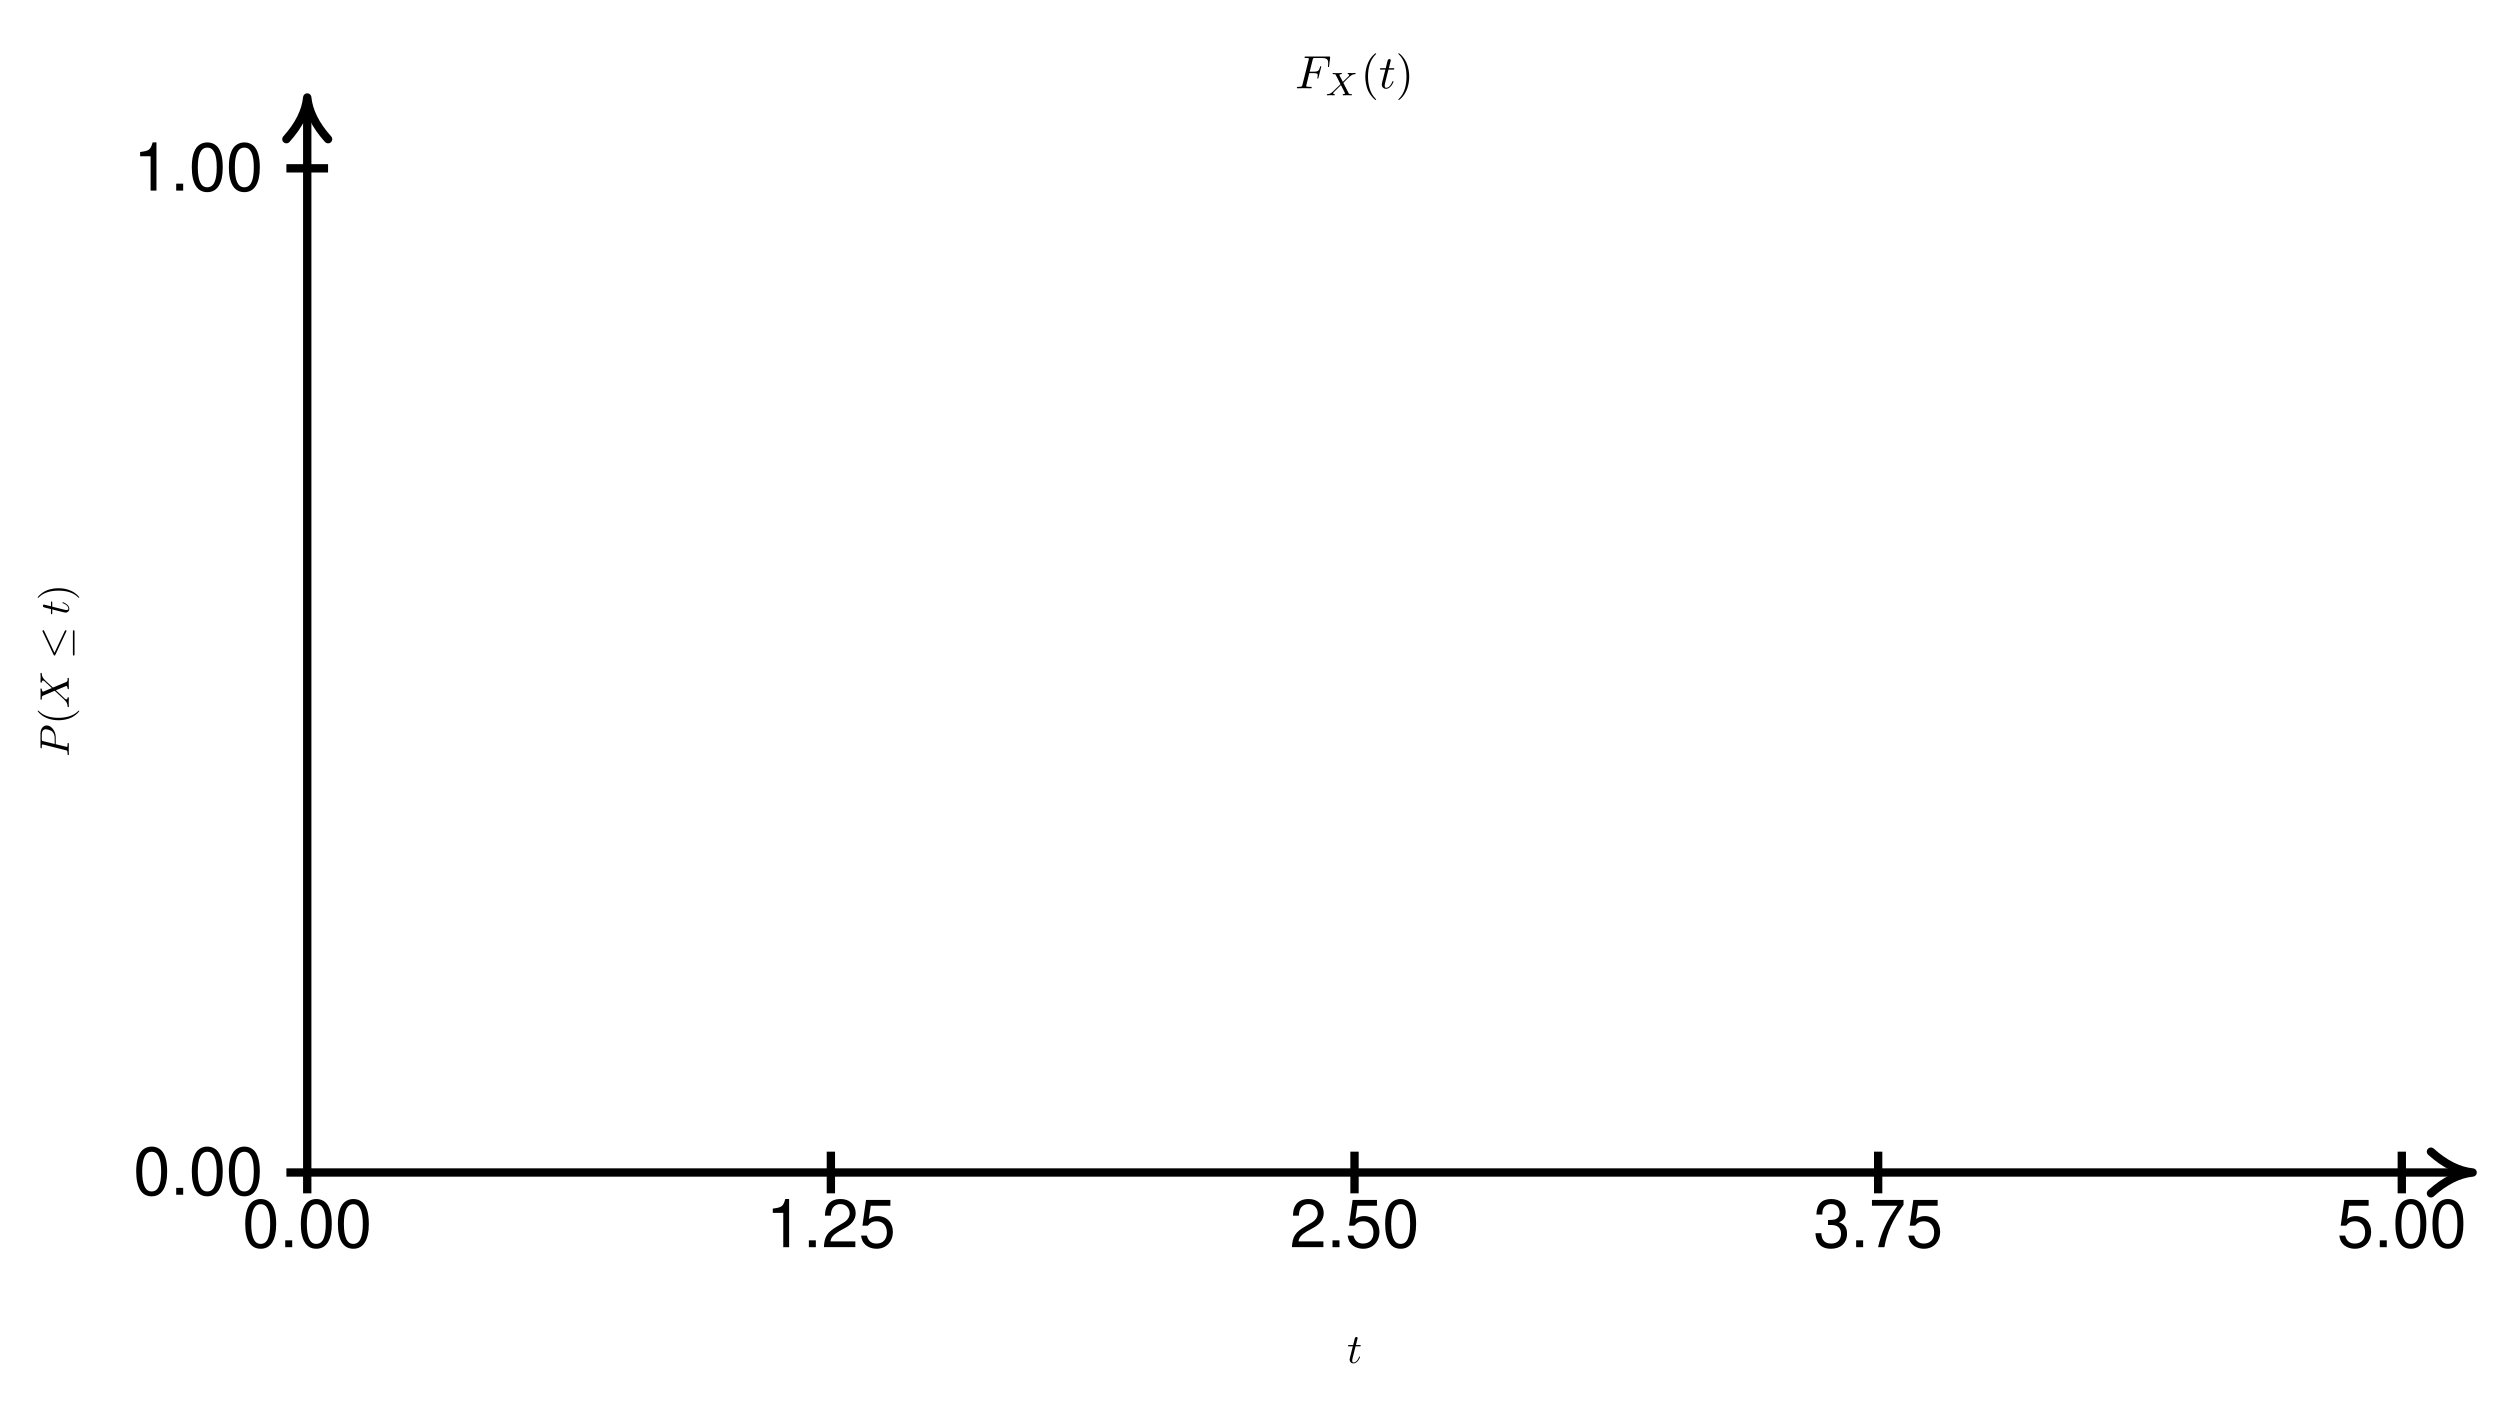
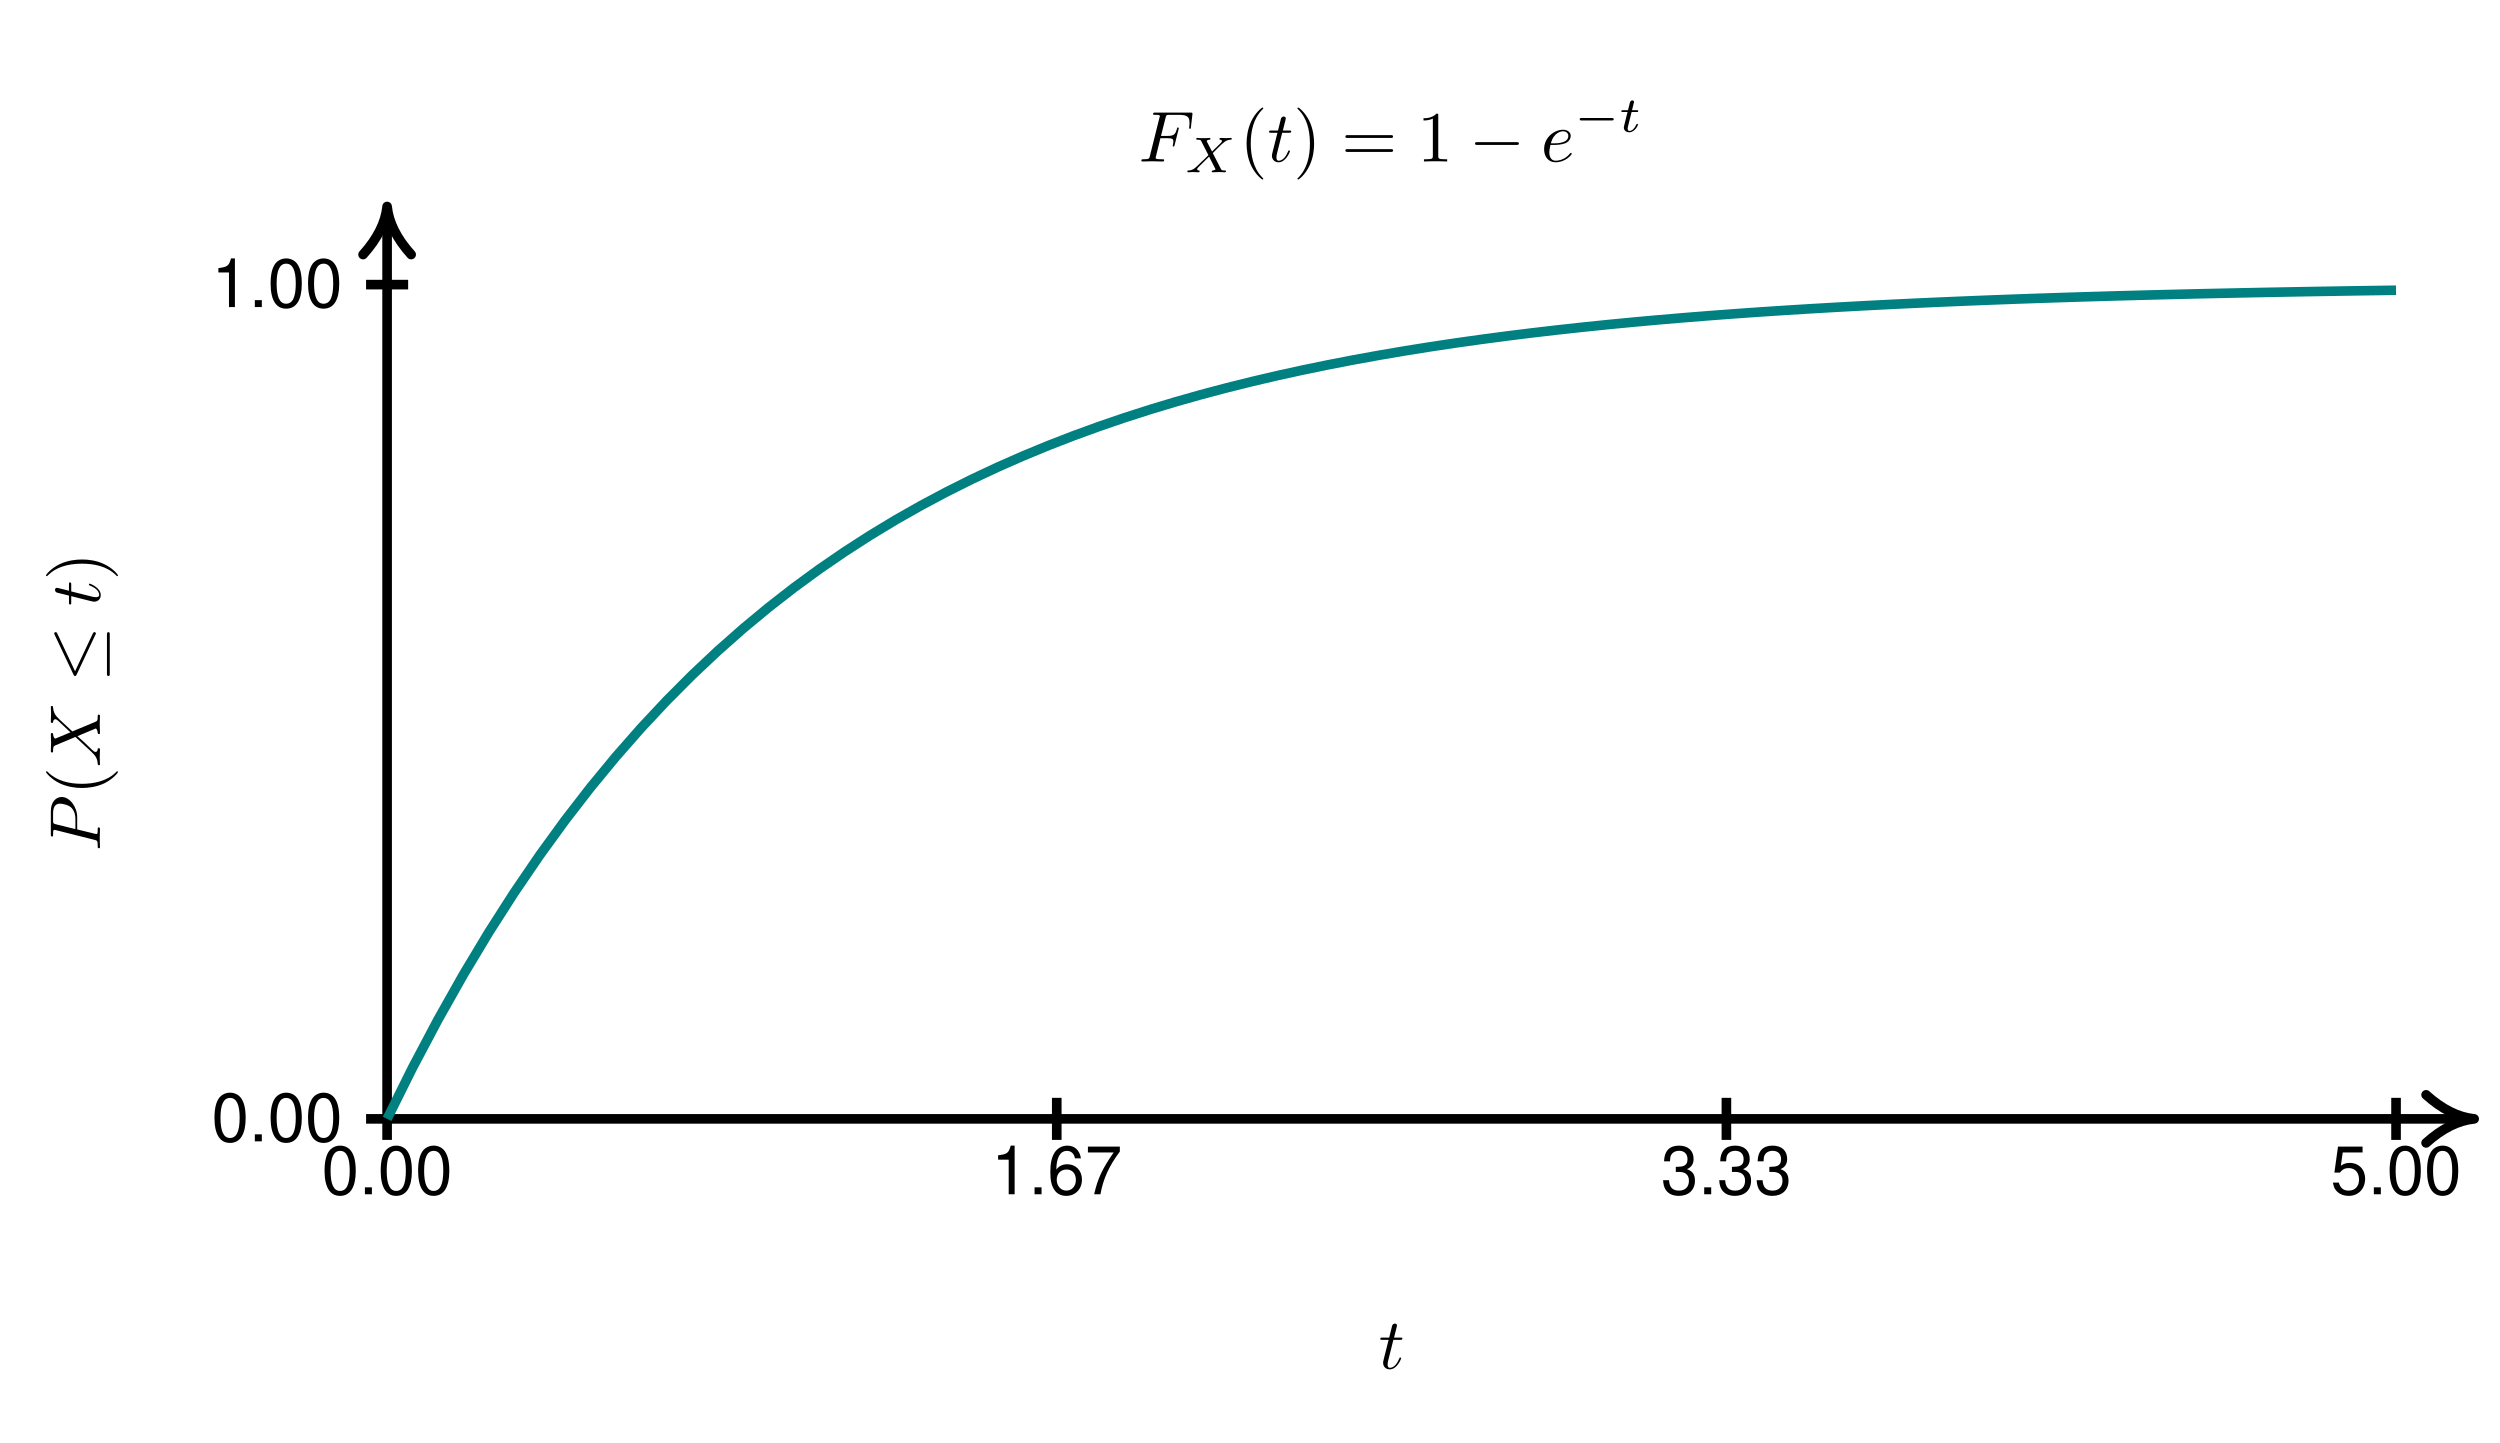
- <svg xmlns="http://www.w3.org/2000/svg" xmlns:xlink="http://www.w3.org/1999/xlink" width="600" height="340" viewBox="0 0 600 340">
+ <svg xmlns="http://www.w3.org/2000/svg" xmlns:xlink="http://www.w3.org/1999/xlink" width="520" height="300" viewBox="0 0 520 300">
  <defs>
    <path id="arrow" d="M-10 -5 Q-5 -0.5 0 0 Q-5 0.5 -10 5" />
  </defs>
-   <line x1="73.736" y1="286.4" x2="73.736" y2="24.4" stroke="black" stroke-width="2" fill="none" opacity="1" />
-   <use xlink:href="#arrow" transform="translate(73.736 23.4) rotate(-90) scale(1 1)" stroke="black" stroke-width="2" stroke-linejoin="round" stroke-linecap="round" fill="none" opacity="1" />
-   <line x1="68.736" y1="281.4" x2="592.432" y2="281.4" stroke="black" stroke-width="2" fill="none" opacity="1" />
-   <use xlink:href="#arrow" transform="translate(593.432 281.4) rotate(0) scale(1 1)" stroke="black" stroke-width="2" stroke-linejoin="round" stroke-linecap="round" fill="none" opacity="1" />
-   <text fill="black" transform="translate(73.736 292) rotate(0)" dominant-baseline="hanging" text-anchor="middle" font-family="Helvetica, Arial, sans-serif" font-size="16">0.00</text>
-   <text fill="black" transform="translate(199.41 292) rotate(0)" dominant-baseline="hanging" text-anchor="middle" font-family="Helvetica, Arial, sans-serif" font-size="16">1.25</text>
-   <line x1="199.41" y1="276.4" x2="199.41" y2="286.4" stroke="black" stroke-width="2" fill="none" opacity="1" />
-   <text fill="black" transform="translate(325.084 292) rotate(0)" dominant-baseline="hanging" text-anchor="middle" font-family="Helvetica, Arial, sans-serif" font-size="16">2.50</text>
-   <line x1="325.084" y1="276.4" x2="325.084" y2="286.4" stroke="black" stroke-width="2" fill="none" opacity="1" />
-   <text fill="black" transform="translate(450.758 292) rotate(0)" dominant-baseline="hanging" text-anchor="middle" font-family="Helvetica, Arial, sans-serif" font-size="16">3.75</text>
-   <line x1="450.758" y1="276.4" x2="450.758" y2="286.4" stroke="black" stroke-width="2" fill="none" opacity="1" />
-   <text fill="black" transform="translate(576.432 292) rotate(0)" dominant-baseline="hanging" text-anchor="middle" font-family="Helvetica, Arial, sans-serif" font-size="16">5.00</text>
-   <line x1="576.432" y1="276.4" x2="576.432" y2="286.4" stroke="black" stroke-width="2" fill="none" opacity="1" />
-   <text fill="black" transform="translate(63.136 281.4) rotate(0)" dominant-baseline="middle" text-anchor="end" font-family="Helvetica, Arial, sans-serif" font-size="16">0.00</text>
-   <text fill="black" transform="translate(63.136 40.4) rotate(0)" dominant-baseline="middle" text-anchor="end" font-family="Helvetica, Arial, sans-serif" font-size="16">1.00</text>
-   <line x1="68.736" y1="40.4" x2="78.736" y2="40.4" stroke="black" stroke-width="2" fill="none" opacity="1" />
-   <g transform="translate(318.304 316.0) rotate(0) scale(1.0)">
+   <line x1="80.519" y1="237.1" x2="80.519" y2="43.95" stroke="black" stroke-width="2" fill="none" opacity="1" />
+   <use xlink:href="#arrow" transform="translate(80.519 42.95) rotate(-90) scale(1 1)" stroke="black" stroke-width="2" stroke-linejoin="round" stroke-linecap="round" fill="none" opacity="1" />
+   <line x1="76.144" y1="232.725" x2="513.628" y2="232.725" stroke="black" stroke-width="2" fill="none" opacity="1" />
+   <use xlink:href="#arrow" transform="translate(514.628 232.725) rotate(0) scale(1 1)" stroke="black" stroke-width="2" stroke-linejoin="round" stroke-linecap="round" fill="none" opacity="1" />
+   <text fill="black" transform="translate(80.519 242) rotate(0)" dominant-baseline="hanging" text-anchor="middle" font-family="Helvetica, Arial, sans-serif" font-size="14">0.00</text>
+   <text fill="black" transform="translate(219.8053 242) rotate(0)" dominant-baseline="hanging" text-anchor="middle" font-family="Helvetica, Arial, sans-serif" font-size="14">1.67</text>
+   <line x1="219.805" y1="228.35" x2="219.805" y2="237.1" stroke="black" stroke-width="2" fill="none" opacity="1" />
+   <text fill="black" transform="translate(359.0917 242) rotate(0)" dominant-baseline="hanging" text-anchor="middle" font-family="Helvetica, Arial, sans-serif" font-size="14">3.33</text>
+   <line x1="359.092" y1="228.35" x2="359.092" y2="237.1" stroke="black" stroke-width="2" fill="none" opacity="1" />
+   <text fill="black" transform="translate(498.378 242) rotate(0)" dominant-baseline="hanging" text-anchor="middle" font-family="Helvetica, Arial, sans-serif" font-size="14">5.00</text>
+   <line x1="498.378" y1="228.35" x2="498.378" y2="237.1" stroke="black" stroke-width="2" fill="none" opacity="1" />
+   <text fill="black" transform="translate(71.244 232.725) rotate(0)" dominant-baseline="middle" text-anchor="end" font-family="Helvetica, Arial, sans-serif" font-size="14">0.00</text>
+   <text fill="black" transform="translate(71.244 59.2) rotate(0)" dominant-baseline="middle" text-anchor="end" font-family="Helvetica, Arial, sans-serif" font-size="14">1.00</text>
+   <line x1="76.144" y1="59.2" x2="84.894" y2="59.2" stroke="black" stroke-width="2" fill="none" opacity="1" />
+   <path d="M80.519 232.725 L85.808 222.083 L91.098 212.093 L96.387 202.716 L101.676 193.914 L106.966 185.652 L112.255 177.897 L117.544 170.617 L122.834 163.784 L128.123 157.37 L133.412 151.349 L138.702 145.698 L143.991 140.393 L149.281 135.413 L154.57 130.739 L159.859 126.352 L165.149 122.233 L170.438 118.368 L175.727 114.739 L181.017 111.333 L186.306 108.135 L191.595 105.134 L196.885 102.317 L202.174 99.673 L207.464 97.19 L212.753 94.861 L218.042 92.673 L223.332 90.621 L228.621 88.694 L233.91 86.885 L239.2 85.187 L244.489 83.593 L249.778 82.097 L255.068 80.693 L260.357 79.375 L265.646 78.137 L270.936 76.976 L276.225 75.886 L281.514 74.862 L286.804 73.902 L292.093 73 L297.382 72.154 L302.672 71.359 L307.961 70.614 L313.251 69.914 L318.54 69.257 L323.829 68.64 L329.119 68.061 L334.408 67.517 L339.697 67.007 L344.987 66.528 L350.276 66.079 L355.565 65.657 L360.855 65.261 L366.144 64.889 L371.433 64.54 L376.723 64.213 L382.012 63.906 L387.302 63.617 L392.591 63.346 L397.88 63.092 L403.17 62.853 L408.459 62.629 L413.748 62.419 L419.038 62.221 L424.327 62.036 L429.616 61.862 L434.906 61.699 L440.195 61.546 L445.485 61.402 L450.774 61.267 L456.063 61.14 L461.353 61.021 L466.642 60.909 L471.931 60.804 L477.221 60.706 L482.51 60.614 L487.799 60.527 L493.089 60.446 L498.378 60.369" stroke="teal" stroke-width="2" fill="none" opacity="1" />
+   <g transform="translate(279.2785 268.0) rotate(0) scale(1.5)">
    <svg width="13.56" height="16.09" viewBox="0 0 13.56 16.09">
      <defs id="eq0_defs1">
        <g id="eq0_g1">
          <g id="eq0_glyph-0-0">
            <path d="M 2.047 -3.984 L 2.984 -3.984 C 3.188 -3.984 3.297 -3.984 3.297 -4.188 C 3.297 -4.297 3.188 -4.297 3.016 -4.297 L 2.141 -4.297 C 2.5 -5.719 2.547 -5.906 2.547 -5.969 C 2.547 -6.141 2.422 -6.234 2.25 -6.234 C 2.219 -6.234 1.938 -6.234 1.859 -5.875 L 1.469 -4.297 L 0.531 -4.297 C 0.328 -4.297 0.234 -4.297 0.234 -4.109 C 0.234 -3.984 0.312 -3.984 0.516 -3.984 L 1.391 -3.984 C 0.672 -1.156 0.625 -0.984 0.625 -0.812 C 0.625 -0.266 1 0.109 1.547 0.109 C 2.562 0.109 3.125 -1.344 3.125 -1.422 C 3.125 -1.531 3.047 -1.531 3.016 -1.531 C 2.922 -1.531 2.906 -1.5 2.859 -1.391 C 2.438 -0.344 1.906 -0.109 1.562 -0.109 C 1.359 -0.109 1.25 -0.234 1.25 -0.562 C 1.25 -0.812 1.281 -0.875 1.312 -1.047 Z M 2.047 -3.984 " id="eq0_path1" />
          </g>
        </g>
      </defs>
      <g fill="rgb(0%, 0%, 0%)" fill-opacity="1" id="eq0_g2">
        <use xlink:href="#eq0_glyph-0-0" x="4.981" y="11.109" id="eq0_use1" />
      </g>
    </svg>
  </g>
-   <g transform="translate(4.075 186.604) rotate(-90) scale(1.0)">
+   <g transform="translate(2.1125 184.5185) rotate(-90) scale(1.5)">
    <svg width="51.408" height="19.925" viewBox="0 0 51.408 19.925">
      <defs id="eq1_defs6">
        <g id="eq1_g6">
          <g id="eq1_glyph-0-0">
            <path d="M 3.016 -3.156 L 4.719 -3.156 C 6.125 -3.156 7.516 -4.188 7.516 -5.297 C 7.516 -6.078 6.859 -6.812 5.547 -6.812 L 2.328 -6.812 C 2.141 -6.812 2.031 -6.812 2.031 -6.625 C 2.031 -6.5 2.109 -6.5 2.312 -6.5 C 2.438 -6.5 2.625 -6.484 2.734 -6.484 C 2.906 -6.453 2.953 -6.438 2.953 -6.312 C 2.953 -6.281 2.953 -6.25 2.922 -6.125 L 1.578 -0.781 C 1.484 -0.391 1.469 -0.312 0.672 -0.312 C 0.516 -0.312 0.406 -0.312 0.406 -0.125 C 0.406 0 0.516 0 0.547 0 C 0.828 0 1.531 -0.031 1.812 -0.031 C 2.031 -0.031 2.25 -0.016 2.453 -0.016 C 2.672 -0.016 2.891 0 3.094 0 C 3.172 0 3.297 0 3.297 -0.203 C 3.297 -0.312 3.203 -0.312 3.016 -0.312 C 2.656 -0.312 2.375 -0.312 2.375 -0.484 C 2.375 -0.547 2.391 -0.594 2.406 -0.656 Z M 3.734 -6.125 C 3.828 -6.469 3.844 -6.5 4.281 -6.5 L 5.234 -6.5 C 6.062 -6.5 6.594 -6.234 6.594 -5.547 C 6.594 -5.156 6.391 -4.297 6 -3.938 C 5.5 -3.484 4.906 -3.406 4.469 -3.406 L 3.062 -3.406 Z M 3.734 -6.125 " id="eq1_path1" />
          </g>
          <g id="eq1_glyph-0-1">
            <path d="M 4.828 -4.094 L 4 -6.078 C 3.969 -6.156 3.953 -6.203 3.953 -6.203 C 3.953 -6.266 4.109 -6.453 4.531 -6.5 C 4.641 -6.516 4.734 -6.516 4.734 -6.688 C 4.734 -6.812 4.609 -6.812 4.578 -6.812 C 4.172 -6.812 3.75 -6.781 3.328 -6.781 C 3.078 -6.781 2.469 -6.812 2.219 -6.812 C 2.156 -6.812 2.031 -6.812 2.031 -6.609 C 2.031 -6.5 2.141 -6.5 2.266 -6.5 C 2.859 -6.5 2.922 -6.406 3.016 -6.188 L 4.188 -3.406 L 2.078 -1.141 L 1.953 -1.031 C 1.469 -0.5 1 -0.344 0.484 -0.312 C 0.359 -0.297 0.266 -0.297 0.266 -0.109 C 0.266 -0.094 0.266 0 0.406 0 C 0.703 0 1.031 -0.031 1.328 -0.031 C 1.703 -0.031 2.094 0 2.453 0 C 2.516 0 2.625 0 2.625 -0.203 C 2.625 -0.297 2.531 -0.312 2.516 -0.312 C 2.422 -0.312 2.109 -0.344 2.109 -0.625 C 2.109 -0.781 2.266 -0.938 2.375 -1.062 L 3.406 -2.141 L 4.297 -3.125 L 5.297 -0.734 C 5.344 -0.625 5.359 -0.625 5.359 -0.594 C 5.359 -0.516 5.156 -0.344 4.781 -0.312 C 4.672 -0.297 4.578 -0.297 4.578 -0.125 C 4.578 0 4.688 0 4.719 0 C 5 0 5.703 -0.031 5.984 -0.031 C 6.234 -0.031 6.844 0 7.094 0 C 7.156 0 7.281 0 7.281 -0.188 C 7.281 -0.312 7.172 -0.312 7.094 -0.312 C 6.438 -0.312 6.406 -0.344 6.234 -0.75 C 5.859 -1.672 5.188 -3.234 4.953 -3.828 C 5.625 -4.531 6.672 -5.719 7 -5.984 C 7.281 -6.234 7.672 -6.469 8.266 -6.5 C 8.391 -6.516 8.484 -6.516 8.484 -6.703 C 8.484 -6.703 8.484 -6.812 8.359 -6.812 C 8.062 -6.812 7.719 -6.781 7.422 -6.781 C 7.047 -6.781 6.672 -6.812 6.312 -6.812 C 6.25 -6.812 6.125 -6.812 6.125 -6.609 C 6.125 -6.547 6.172 -6.516 6.234 -6.5 C 6.328 -6.484 6.641 -6.469 6.641 -6.188 C 6.641 -6.047 6.531 -5.922 6.453 -5.828 Z M 4.828 -4.094 " id="eq1_path2" />
          </g>
          <g id="eq1_glyph-0-2">
            <path d="M 2.047 -3.984 L 2.984 -3.984 C 3.188 -3.984 3.297 -3.984 3.297 -4.188 C 3.297 -4.297 3.188 -4.297 3.016 -4.297 L 2.141 -4.297 C 2.5 -5.719 2.547 -5.906 2.547 -5.969 C 2.547 -6.141 2.422 -6.234 2.25 -6.234 C 2.219 -6.234 1.938 -6.234 1.859 -5.875 L 1.469 -4.297 L 0.531 -4.297 C 0.328 -4.297 0.234 -4.297 0.234 -4.109 C 0.234 -3.984 0.312 -3.984 0.516 -3.984 L 1.391 -3.984 C 0.672 -1.156 0.625 -0.984 0.625 -0.812 C 0.625 -0.266 1 0.109 1.547 0.109 C 2.562 0.109 3.125 -1.344 3.125 -1.422 C 3.125 -1.531 3.047 -1.531 3.016 -1.531 C 2.922 -1.531 2.906 -1.5 2.859 -1.391 C 2.438 -0.344 1.906 -0.109 1.562 -0.109 C 1.359 -0.109 1.25 -0.234 1.25 -0.562 C 1.25 -0.812 1.281 -0.875 1.312 -1.047 Z M 2.047 -3.984 " id="eq1_path3" />
          </g>
          <g id="eq1_glyph-1-0">
            <path d="M 3.297 2.391 C 3.297 2.359 3.297 2.344 3.125 2.172 C 1.891 0.922 1.562 -0.969 1.562 -2.5 C 1.562 -4.234 1.938 -5.969 3.172 -7.203 C 3.297 -7.328 3.297 -7.344 3.297 -7.375 C 3.297 -7.453 3.266 -7.484 3.203 -7.484 C 3.094 -7.484 2.203 -6.797 1.609 -5.531 C 1.109 -4.438 0.984 -3.328 0.984 -2.5 C 0.984 -1.719 1.094 -0.516 1.641 0.625 C 2.25 1.844 3.094 2.5 3.203 2.5 C 3.266 2.5 3.297 2.469 3.297 2.391 Z M 3.297 2.391 " id="eq1_path4" />
          </g>
          <g id="eq1_glyph-1-1">
            <path d="M 2.875 -2.5 C 2.875 -3.266 2.766 -4.469 2.219 -5.609 C 1.625 -6.828 0.766 -7.484 0.672 -7.484 C 0.609 -7.484 0.562 -7.438 0.562 -7.375 C 0.562 -7.344 0.562 -7.328 0.75 -7.141 C 1.734 -6.156 2.297 -4.578 2.297 -2.5 C 2.297 -0.781 1.938 0.969 0.703 2.219 C 0.562 2.344 0.562 2.359 0.562 2.391 C 0.562 2.453 0.609 2.5 0.672 2.5 C 0.766 2.5 1.672 1.812 2.25 0.547 C 2.766 -0.547 2.875 -1.656 2.875 -2.5 Z M 2.875 -2.5 " id="eq1_path5" />
          </g>
          <g id="eq1_glyph-2-0">
            <path d="M 6.734 -5.922 C 6.844 -5.969 6.922 -6.016 6.922 -6.141 C 6.922 -6.25 6.844 -6.344 6.719 -6.344 C 6.672 -6.344 6.578 -6.297 6.547 -6.281 L 1.031 -3.672 C 0.859 -3.594 0.828 -3.531 0.828 -3.453 C 0.828 -3.359 0.891 -3.297 1.031 -3.234 L 6.547 -0.641 C 6.672 -0.562 6.688 -0.562 6.719 -0.562 C 6.828 -0.562 6.922 -0.656 6.922 -0.766 C 6.922 -0.859 6.875 -0.922 6.703 -1 L 1.5 -3.453 Z M 6.562 1.359 C 6.734 1.359 6.922 1.359 6.922 1.172 C 6.922 0.969 6.703 0.969 6.562 0.969 L 1.188 0.969 C 1.031 0.969 0.828 0.969 0.828 1.172 C 0.828 1.359 1 1.359 1.172 1.359 Z M 6.562 1.359 " id="eq1_path6" />
          </g>
        </g>
      </defs>
      <g fill="rgb(0%, 0%, 0%)" fill-opacity="1" id="eq1_g7">
        <use xlink:href="#eq1_glyph-0-0" x="4.981" y="12.453" id="eq1_use6" />
      </g>
      <g fill="rgb(0%, 0%, 0%)" fill-opacity="1" id="eq1_g8">
        <use xlink:href="#eq1_glyph-1-0" x="12.762" y="12.453" id="eq1_use7" />
      </g>
      <g fill="rgb(0%, 0%, 0%)" fill-opacity="1" id="eq1_g9">
        <use xlink:href="#eq1_glyph-0-1" x="16.636" y="12.453" id="eq1_use8" />
      </g>
      <g fill="rgb(0%, 0%, 0%)" fill-opacity="1" id="eq1_g10">
        <use xlink:href="#eq1_glyph-2-0" x="28.437" y="12.453" id="eq1_use9" />
      </g>
      <g fill="rgb(0%, 0%, 0%)" fill-opacity="1" id="eq1_g11">
        <use xlink:href="#eq1_glyph-0-2" x="38.955" y="12.453" id="eq1_use10" />
      </g>
      <g fill="rgb(0%, 0%, 0%)" fill-opacity="1" id="eq1_g12">
        <use xlink:href="#eq1_glyph-1-1" x="42.553" y="12.453" id="eq1_use11" />
      </g>
    </svg>
  </g>
-   <g transform="translate(305.2339 7.184375) rotate(0) scale(1.125)">
-     <svg width="35.289" height="19.925" viewBox="0 0 35.289 19.925">
-       <defs id="eq2_defs5">
-         <g id="eq2_g5">
+   <g transform="translate(229.3705 13.474) rotate(0) scale(1.5)">
+     <svg width="80.104" height="20.884" viewBox="0 0 80.104 20.884">
+       <defs id="eq2_defs11">
+         <g id="eq2_g11">
          <g id="eq2_glyph-0-0">
            <path d="M 3.016 -3.234 L 3.984 -3.234 C 4.734 -3.234 4.812 -3.078 4.812 -2.797 C 4.812 -2.719 4.812 -2.609 4.75 -2.297 C 4.719 -2.25 4.719 -2.219 4.719 -2.188 C 4.719 -2.109 4.781 -2.078 4.828 -2.078 C 4.938 -2.078 4.938 -2.109 4.984 -2.281 L 5.531 -4.453 C 5.562 -4.562 5.562 -4.578 5.562 -4.609 C 5.562 -4.625 5.547 -4.719 5.438 -4.719 C 5.344 -4.719 5.328 -4.672 5.297 -4.5 C 5.078 -3.734 4.859 -3.547 4 -3.547 L 3.094 -3.547 L 3.734 -6.078 C 3.828 -6.438 3.844 -6.469 4.281 -6.469 L 5.594 -6.469 C 6.812 -6.469 7.047 -6.141 7.047 -5.375 C 7.047 -5.141 7.047 -5.109 7.016 -4.828 C 7 -4.703 7 -4.688 7 -4.656 C 7 -4.609 7.031 -4.531 7.125 -4.531 C 7.234 -4.531 7.234 -4.594 7.25 -4.781 L 7.453 -6.516 C 7.484 -6.781 7.438 -6.781 7.188 -6.781 L 2.297 -6.781 C 2.109 -6.781 2 -6.781 2 -6.578 C 2 -6.469 2.094 -6.469 2.281 -6.469 C 2.656 -6.469 2.938 -6.469 2.938 -6.297 C 2.938 -6.25 2.938 -6.234 2.875 -6.047 L 1.562 -0.781 C 1.469 -0.391 1.453 -0.312 0.656 -0.312 C 0.484 -0.312 0.375 -0.312 0.375 -0.125 C 0.375 0 0.5 0 0.531 0 C 0.812 0 1.562 -0.031 1.844 -0.031 C 2.172 -0.031 3 0 3.328 0 C 3.422 0 3.531 0 3.531 -0.188 C 3.531 -0.266 3.484 -0.297 3.484 -0.297 C 3.453 -0.312 3.422 -0.312 3.203 -0.312 C 2.984 -0.312 2.938 -0.312 2.688 -0.328 C 2.391 -0.359 2.359 -0.406 2.359 -0.531 C 2.359 -0.547 2.359 -0.609 2.406 -0.75 Z M 3.016 -3.234 " id="eq2_path1" />
          </g>
          <g id="eq2_glyph-0-1">
            <path d="M 2.047 -3.984 L 2.984 -3.984 C 3.188 -3.984 3.297 -3.984 3.297 -4.188 C 3.297 -4.297 3.188 -4.297 3.016 -4.297 L 2.141 -4.297 C 2.5 -5.719 2.547 -5.906 2.547 -5.969 C 2.547 -6.141 2.422 -6.234 2.25 -6.234 C 2.219 -6.234 1.938 -6.234 1.859 -5.875 L 1.469 -4.297 L 0.531 -4.297 C 0.328 -4.297 0.234 -4.297 0.234 -4.109 C 0.234 -3.984 0.312 -3.984 0.516 -3.984 L 1.391 -3.984 C 0.672 -1.156 0.625 -0.984 0.625 -0.812 C 0.625 -0.266 1 0.109 1.547 0.109 C 2.562 0.109 3.125 -1.344 3.125 -1.422 C 3.125 -1.531 3.047 -1.531 3.016 -1.531 C 2.922 -1.531 2.906 -1.5 2.859 -1.391 C 2.438 -0.344 1.906 -0.109 1.562 -0.109 C 1.359 -0.109 1.25 -0.234 1.25 -0.562 C 1.25 -0.812 1.281 -0.875 1.312 -1.047 Z M 2.047 -3.984 " id="eq2_path2" />
          </g>
+           <g id="eq2_glyph-0-2">
+             <path d="M 1.859 -2.297 C 2.156 -2.297 2.891 -2.328 3.391 -2.531 C 4.094 -2.828 4.141 -3.422 4.141 -3.562 C 4.141 -4 3.766 -4.406 3.078 -4.406 C 1.969 -4.406 0.453 -3.438 0.453 -1.688 C 0.453 -0.672 1.047 0.109 2.031 0.109 C 3.453 0.109 4.281 -0.953 4.281 -1.062 C 4.281 -1.125 4.234 -1.203 4.172 -1.203 C 4.109 -1.203 4.094 -1.172 4.031 -1.094 C 3.25 -0.109 2.156 -0.109 2.047 -0.109 C 1.266 -0.109 1.172 -0.953 1.172 -1.266 C 1.172 -1.391 1.188 -1.688 1.328 -2.297 Z M 1.391 -2.516 C 1.781 -4.031 2.812 -4.188 3.078 -4.188 C 3.531 -4.188 3.812 -3.891 3.812 -3.562 C 3.812 -2.516 2.219 -2.516 1.797 -2.516 Z M 1.391 -2.516 " id="eq2_path3" />
+           </g>
          <g id="eq2_glyph-1-0">
-             <path d="M 3.875 -2.656 L 4.531 -3.328 C 5.422 -4.203 5.703 -4.469 6.328 -4.516 C 6.422 -4.516 6.5 -4.516 6.5 -4.656 C 6.5 -4.734 6.422 -4.766 6.406 -4.766 C 6.203 -4.766 5.953 -4.734 5.75 -4.734 C 5.562 -4.734 5.125 -4.766 4.938 -4.766 C 4.891 -4.766 4.797 -4.734 4.797 -4.609 C 4.797 -4.594 4.797 -4.516 4.906 -4.516 C 4.969 -4.5 5.141 -4.484 5.141 -4.328 C 5.141 -4.234 5.031 -4.125 4.969 -4.047 C 4.906 -4 4.031 -3.141 3.766 -2.875 L 3.062 -4.234 C 3.047 -4.266 3.031 -4.312 3.031 -4.328 C 3.031 -4.391 3.156 -4.5 3.406 -4.516 C 3.453 -4.516 3.547 -4.516 3.547 -4.656 C 3.547 -4.672 3.547 -4.766 3.422 -4.766 C 3.281 -4.766 3.109 -4.734 2.969 -4.734 C 2.812 -4.734 2.656 -4.734 2.516 -4.734 C 2.391 -4.734 2.219 -4.734 2.094 -4.734 C 1.984 -4.75 1.828 -4.766 1.719 -4.766 C 1.688 -4.766 1.578 -4.766 1.578 -4.609 C 1.578 -4.516 1.672 -4.516 1.781 -4.516 C 2.188 -4.516 2.219 -4.438 2.281 -4.297 L 3.266 -2.375 L 2.875 -1.984 C 2.734 -1.859 2.406 -1.547 2.281 -1.422 C 1.438 -0.578 1.156 -0.281 0.516 -0.25 C 0.422 -0.25 0.344 -0.25 0.344 -0.094 C 0.344 -0.062 0.375 0 0.453 0 C 0.641 0 0.891 -0.031 1.094 -0.031 C 1.219 -0.031 1.391 -0.031 1.5 -0.016 C 1.625 -0.016 1.781 0 1.906 0 C 1.938 0 2.047 0 2.047 -0.141 C 2.047 -0.25 1.969 -0.25 1.922 -0.25 C 1.859 -0.266 1.703 -0.281 1.703 -0.422 C 1.703 -0.531 1.797 -0.625 1.953 -0.781 L 3.359 -2.172 L 4.203 -0.516 C 4.25 -0.453 4.25 -0.438 4.25 -0.422 C 4.25 -0.391 4.125 -0.266 3.875 -0.25 C 3.812 -0.25 3.734 -0.25 3.734 -0.094 C 3.734 -0.094 3.734 0 3.844 0 C 4 0 4.172 -0.016 4.312 -0.016 C 4.453 -0.016 4.625 -0.031 4.766 -0.031 C 4.891 -0.031 5.047 -0.031 5.172 -0.016 C 5.297 -0.016 5.438 0 5.547 0 C 5.594 0 5.703 0 5.703 -0.156 C 5.703 -0.25 5.609 -0.25 5.5 -0.25 C 5.094 -0.25 5.062 -0.328 5 -0.453 Z M 3.875 -2.656 " id="eq2_path3" />
+             <path d="M 3.875 -2.656 L 4.531 -3.328 C 5.422 -4.203 5.703 -4.469 6.328 -4.516 C 6.422 -4.516 6.5 -4.516 6.5 -4.656 C 6.5 -4.734 6.422 -4.766 6.406 -4.766 C 6.203 -4.766 5.953 -4.734 5.75 -4.734 C 5.562 -4.734 5.125 -4.766 4.938 -4.766 C 4.891 -4.766 4.797 -4.734 4.797 -4.609 C 4.797 -4.594 4.797 -4.516 4.906 -4.516 C 4.969 -4.5 5.141 -4.484 5.141 -4.328 C 5.141 -4.234 5.031 -4.125 4.969 -4.047 C 4.906 -4 4.031 -3.141 3.766 -2.875 L 3.062 -4.234 C 3.047 -4.266 3.031 -4.312 3.031 -4.328 C 3.031 -4.391 3.156 -4.5 3.406 -4.516 C 3.453 -4.516 3.547 -4.516 3.547 -4.656 C 3.547 -4.672 3.547 -4.766 3.422 -4.766 C 3.281 -4.766 3.109 -4.734 2.969 -4.734 C 2.812 -4.734 2.656 -4.734 2.516 -4.734 C 2.391 -4.734 2.219 -4.734 2.094 -4.734 C 1.984 -4.75 1.828 -4.766 1.719 -4.766 C 1.688 -4.766 1.578 -4.766 1.578 -4.609 C 1.578 -4.516 1.672 -4.516 1.781 -4.516 C 2.188 -4.516 2.219 -4.438 2.281 -4.297 L 3.266 -2.375 L 2.875 -1.984 C 2.734 -1.859 2.406 -1.547 2.281 -1.422 C 1.438 -0.578 1.156 -0.281 0.516 -0.25 C 0.422 -0.25 0.344 -0.25 0.344 -0.094 C 0.344 -0.062 0.375 0 0.453 0 C 0.641 0 0.891 -0.031 1.094 -0.031 C 1.219 -0.031 1.391 -0.031 1.5 -0.016 C 1.625 -0.016 1.781 0 1.906 0 C 1.938 0 2.047 0 2.047 -0.141 C 2.047 -0.25 1.969 -0.25 1.922 -0.25 C 1.859 -0.266 1.703 -0.281 1.703 -0.422 C 1.703 -0.531 1.797 -0.625 1.953 -0.781 L 3.359 -2.172 L 4.203 -0.516 C 4.25 -0.453 4.25 -0.438 4.25 -0.422 C 4.25 -0.391 4.125 -0.266 3.875 -0.25 C 3.812 -0.25 3.734 -0.25 3.734 -0.094 C 3.734 -0.094 3.734 0 3.844 0 C 4 0 4.172 -0.016 4.312 -0.016 C 4.453 -0.016 4.625 -0.031 4.766 -0.031 C 4.891 -0.031 5.047 -0.031 5.172 -0.016 C 5.297 -0.016 5.438 0 5.547 0 C 5.594 0 5.703 0 5.703 -0.156 C 5.703 -0.25 5.609 -0.25 5.5 -0.25 C 5.094 -0.25 5.062 -0.328 5 -0.453 Z M 3.875 -2.656 " id="eq2_path4" />
+           </g>
+           <g id="eq2_glyph-1-1">
+             <path d="M 1.719 -2.75 L 2.422 -2.75 C 2.562 -2.75 2.641 -2.75 2.641 -2.906 C 2.641 -3 2.562 -3 2.438 -3 L 1.781 -3 L 2.031 -4.031 C 2.047 -4.062 2.062 -4.109 2.062 -4.125 C 2.062 -4.266 1.953 -4.359 1.812 -4.359 C 1.641 -4.359 1.547 -4.234 1.484 -4.062 C 1.438 -3.875 1.531 -4.219 1.219 -3 L 0.516 -3 C 0.391 -3 0.297 -3 0.297 -2.844 C 0.297 -2.75 0.375 -2.75 0.5 -2.75 L 1.156 -2.75 L 0.75 -1.109 C 0.703 -0.938 0.641 -0.688 0.641 -0.594 C 0.641 -0.188 1 0.062 1.391 0.062 C 2.172 0.062 2.609 -0.906 2.609 -1 C 2.609 -1.094 2.516 -1.094 2.5 -1.094 C 2.406 -1.094 2.406 -1.078 2.344 -0.953 C 2.156 -0.516 1.797 -0.125 1.422 -0.125 C 1.266 -0.125 1.172 -0.219 1.172 -0.469 C 1.172 -0.531 1.203 -0.688 1.219 -0.75 Z M 1.719 -2.75 " id="eq2_path5" />
          </g>
          <g id="eq2_glyph-2-0">
-             <path d="M 3.297 2.391 C 3.297 2.359 3.297 2.344 3.125 2.172 C 1.891 0.922 1.562 -0.969 1.562 -2.5 C 1.562 -4.234 1.938 -5.969 3.172 -7.203 C 3.297 -7.328 3.297 -7.344 3.297 -7.375 C 3.297 -7.453 3.266 -7.484 3.203 -7.484 C 3.094 -7.484 2.203 -6.797 1.609 -5.531 C 1.109 -4.438 0.984 -3.328 0.984 -2.5 C 0.984 -1.719 1.094 -0.516 1.641 0.625 C 2.25 1.844 3.094 2.5 3.203 2.5 C 3.266 2.5 3.297 2.469 3.297 2.391 Z M 3.297 2.391 " id="eq2_path4" />
+             <path d="M 3.297 2.391 C 3.297 2.359 3.297 2.344 3.125 2.172 C 1.891 0.922 1.562 -0.969 1.562 -2.5 C 1.562 -4.234 1.938 -5.969 3.172 -7.203 C 3.297 -7.328 3.297 -7.344 3.297 -7.375 C 3.297 -7.453 3.266 -7.484 3.203 -7.484 C 3.094 -7.484 2.203 -6.797 1.609 -5.531 C 1.109 -4.438 0.984 -3.328 0.984 -2.5 C 0.984 -1.719 1.094 -0.516 1.641 0.625 C 2.25 1.844 3.094 2.5 3.203 2.5 C 3.266 2.5 3.297 2.469 3.297 2.391 Z M 3.297 2.391 " id="eq2_path6" />
          </g>
          <g id="eq2_glyph-2-1">
-             <path d="M 2.875 -2.5 C 2.875 -3.266 2.766 -4.469 2.219 -5.609 C 1.625 -6.828 0.766 -7.484 0.672 -7.484 C 0.609 -7.484 0.562 -7.438 0.562 -7.375 C 0.562 -7.344 0.562 -7.328 0.75 -7.141 C 1.734 -6.156 2.297 -4.578 2.297 -2.5 C 2.297 -0.781 1.938 0.969 0.703 2.219 C 0.562 2.344 0.562 2.359 0.562 2.391 C 0.562 2.453 0.609 2.5 0.672 2.5 C 0.766 2.5 1.672 1.812 2.25 0.547 C 2.766 -0.547 2.875 -1.656 2.875 -2.5 Z M 2.875 -2.5 " id="eq2_path5" />
+             <path d="M 2.875 -2.5 C 2.875 -3.266 2.766 -4.469 2.219 -5.609 C 1.625 -6.828 0.766 -7.484 0.672 -7.484 C 0.609 -7.484 0.562 -7.438 0.562 -7.375 C 0.562 -7.344 0.562 -7.328 0.75 -7.141 C 1.734 -6.156 2.297 -4.578 2.297 -2.5 C 2.297 -0.781 1.938 0.969 0.703 2.219 C 0.562 2.344 0.562 2.359 0.562 2.391 C 0.562 2.453 0.609 2.5 0.672 2.5 C 0.766 2.5 1.672 1.812 2.25 0.547 C 2.766 -0.547 2.875 -1.656 2.875 -2.5 Z M 2.875 -2.5 " id="eq2_path7" />
+           </g>
+           <g id="eq2_glyph-2-2">
+             <path d="M 6.844 -3.266 C 7 -3.266 7.188 -3.266 7.188 -3.453 C 7.188 -3.656 7 -3.656 6.859 -3.656 L 0.891 -3.656 C 0.75 -3.656 0.562 -3.656 0.562 -3.453 C 0.562 -3.266 0.75 -3.266 0.891 -3.266 Z M 6.859 -1.328 C 7 -1.328 7.188 -1.328 7.188 -1.531 C 7.188 -1.719 7 -1.719 6.844 -1.719 L 0.891 -1.719 C 0.75 -1.719 0.562 -1.719 0.562 -1.531 C 0.562 -1.328 0.75 -1.328 0.891 -1.328 Z M 6.859 -1.328 " id="eq2_path8" />
+           </g>
+           <g id="eq2_glyph-2-3">
+             <path d="M 2.938 -6.375 C 2.938 -6.625 2.938 -6.641 2.703 -6.641 C 2.078 -6 1.203 -6 0.891 -6 L 0.891 -5.688 C 1.094 -5.688 1.672 -5.688 2.188 -5.953 L 2.188 -0.781 C 2.188 -0.422 2.156 -0.312 1.266 -0.312 L 0.953 -0.312 L 0.953 0 C 1.297 -0.031 2.156 -0.031 2.562 -0.031 C 2.953 -0.031 3.828 -0.031 4.172 0 L 4.172 -0.312 L 3.859 -0.312 C 2.953 -0.312 2.938 -0.422 2.938 -0.781 Z M 2.938 -6.375 " id="eq2_path9" />
+           </g>
+           <g id="eq2_glyph-3-0">
+             <path d="M 6.562 -2.297 C 6.734 -2.297 6.922 -2.297 6.922 -2.5 C 6.922 -2.688 6.734 -2.688 6.562 -2.688 L 1.172 -2.688 C 1 -2.688 0.828 -2.688 0.828 -2.5 C 0.828 -2.297 1 -2.297 1.172 -2.297 Z M 6.562 -2.297 " id="eq2_path10" />
+           </g>
+           <g id="eq2_glyph-4-0">
+             <path d="M 5.188 -1.578 C 5.297 -1.578 5.469 -1.578 5.469 -1.734 C 5.469 -1.922 5.297 -1.922 5.188 -1.922 L 1.031 -1.922 C 0.922 -1.922 0.75 -1.922 0.75 -1.75 C 0.75 -1.578 0.906 -1.578 1.031 -1.578 Z M 5.188 -1.578 " id="eq2_path11" />
          </g>
        </g>
      </defs>
-       <g fill="rgb(0%, 0%, 0%)" fill-opacity="1" id="eq2_g6">
-         <use xlink:href="#eq2_glyph-0-0" x="4.981" y="12.453" id="eq2_use5" />
+       <g fill="rgb(0%, 0%, 0%)" fill-opacity="1" id="eq2_g12">
+         <use xlink:href="#eq2_glyph-0-0" x="4.981" y="13.412" id="eq2_use11" />
      </g>
-       <g fill="rgb(0%, 0%, 0%)" fill-opacity="1" id="eq2_g7">
-         <use xlink:href="#eq2_glyph-1-0" x="11.388" y="13.947" id="eq2_use6" />
+       <g fill="rgb(0%, 0%, 0%)" fill-opacity="1" id="eq2_g13">
+         <use xlink:href="#eq2_glyph-1-0" x="11.388" y="14.906" id="eq2_use12" />
      </g>
-       <g fill="rgb(0%, 0%, 0%)" fill-opacity="1" id="eq2_g8">
-         <use xlink:href="#eq2_glyph-2-0" x="18.962" y="12.453" id="eq2_use7" />
+       <g fill="rgb(0%, 0%, 0%)" fill-opacity="1" id="eq2_g14">
+         <use xlink:href="#eq2_glyph-2-0" x="18.962" y="13.412" id="eq2_use13" />
      </g>
-       <g fill="rgb(0%, 0%, 0%)" fill-opacity="1" id="eq2_g9">
-         <use xlink:href="#eq2_glyph-0-1" x="22.836" y="12.453" id="eq2_use8" />
+       <g fill="rgb(0%, 0%, 0%)" fill-opacity="1" id="eq2_g15">
+         <use xlink:href="#eq2_glyph-0-1" x="22.836" y="13.412" id="eq2_use14" />
      </g>
-       <g fill="rgb(0%, 0%, 0%)" fill-opacity="1" id="eq2_g10">
-         <use xlink:href="#eq2_glyph-2-1" x="26.434" y="12.453" id="eq2_use9" />
+       <g fill="rgb(0%, 0%, 0%)" fill-opacity="1" id="eq2_g16">
+         <use xlink:href="#eq2_glyph-2-1" x="26.434" y="13.412" id="eq2_use15" />
+       </g>
+       <g fill="rgb(0%, 0%, 0%)" fill-opacity="1" id="eq2_g17">
+         <use xlink:href="#eq2_glyph-2-2" x="33.078" y="13.412" id="eq2_use16" />
+       </g>
+       <g fill="rgb(0%, 0%, 0%)" fill-opacity="1" id="eq2_g18">
+         <use xlink:href="#eq2_glyph-2-3" x="43.587" y="13.412" id="eq2_use17" />
+       </g>
+       <g fill="rgb(0%, 0%, 0%)" fill-opacity="1" id="eq2_g19">
+         <use xlink:href="#eq2_glyph-3-0" x="50.79" y="13.412" id="eq2_use18" />
+       </g>
+       <g fill="rgb(0%, 0%, 0%)" fill-opacity="1" id="eq2_g20">
+         <use xlink:href="#eq2_glyph-0-2" x="60.75" y="13.412" id="eq2_use19" />
+       </g>
+       <g fill="rgb(0%, 0%, 0%)" fill-opacity="1" id="eq2_g21">
+         <use xlink:href="#eq2_glyph-4-0" x="65.388" y="9.299" id="eq2_use20" />
+       </g>
+       <g fill="rgb(0%, 0%, 0%)" fill-opacity="1" id="eq2_g22">
+         <use xlink:href="#eq2_glyph-1-1" x="71.615" y="9.299" id="eq2_use21" />
      </g>
    </svg>
  </g>
</svg>
